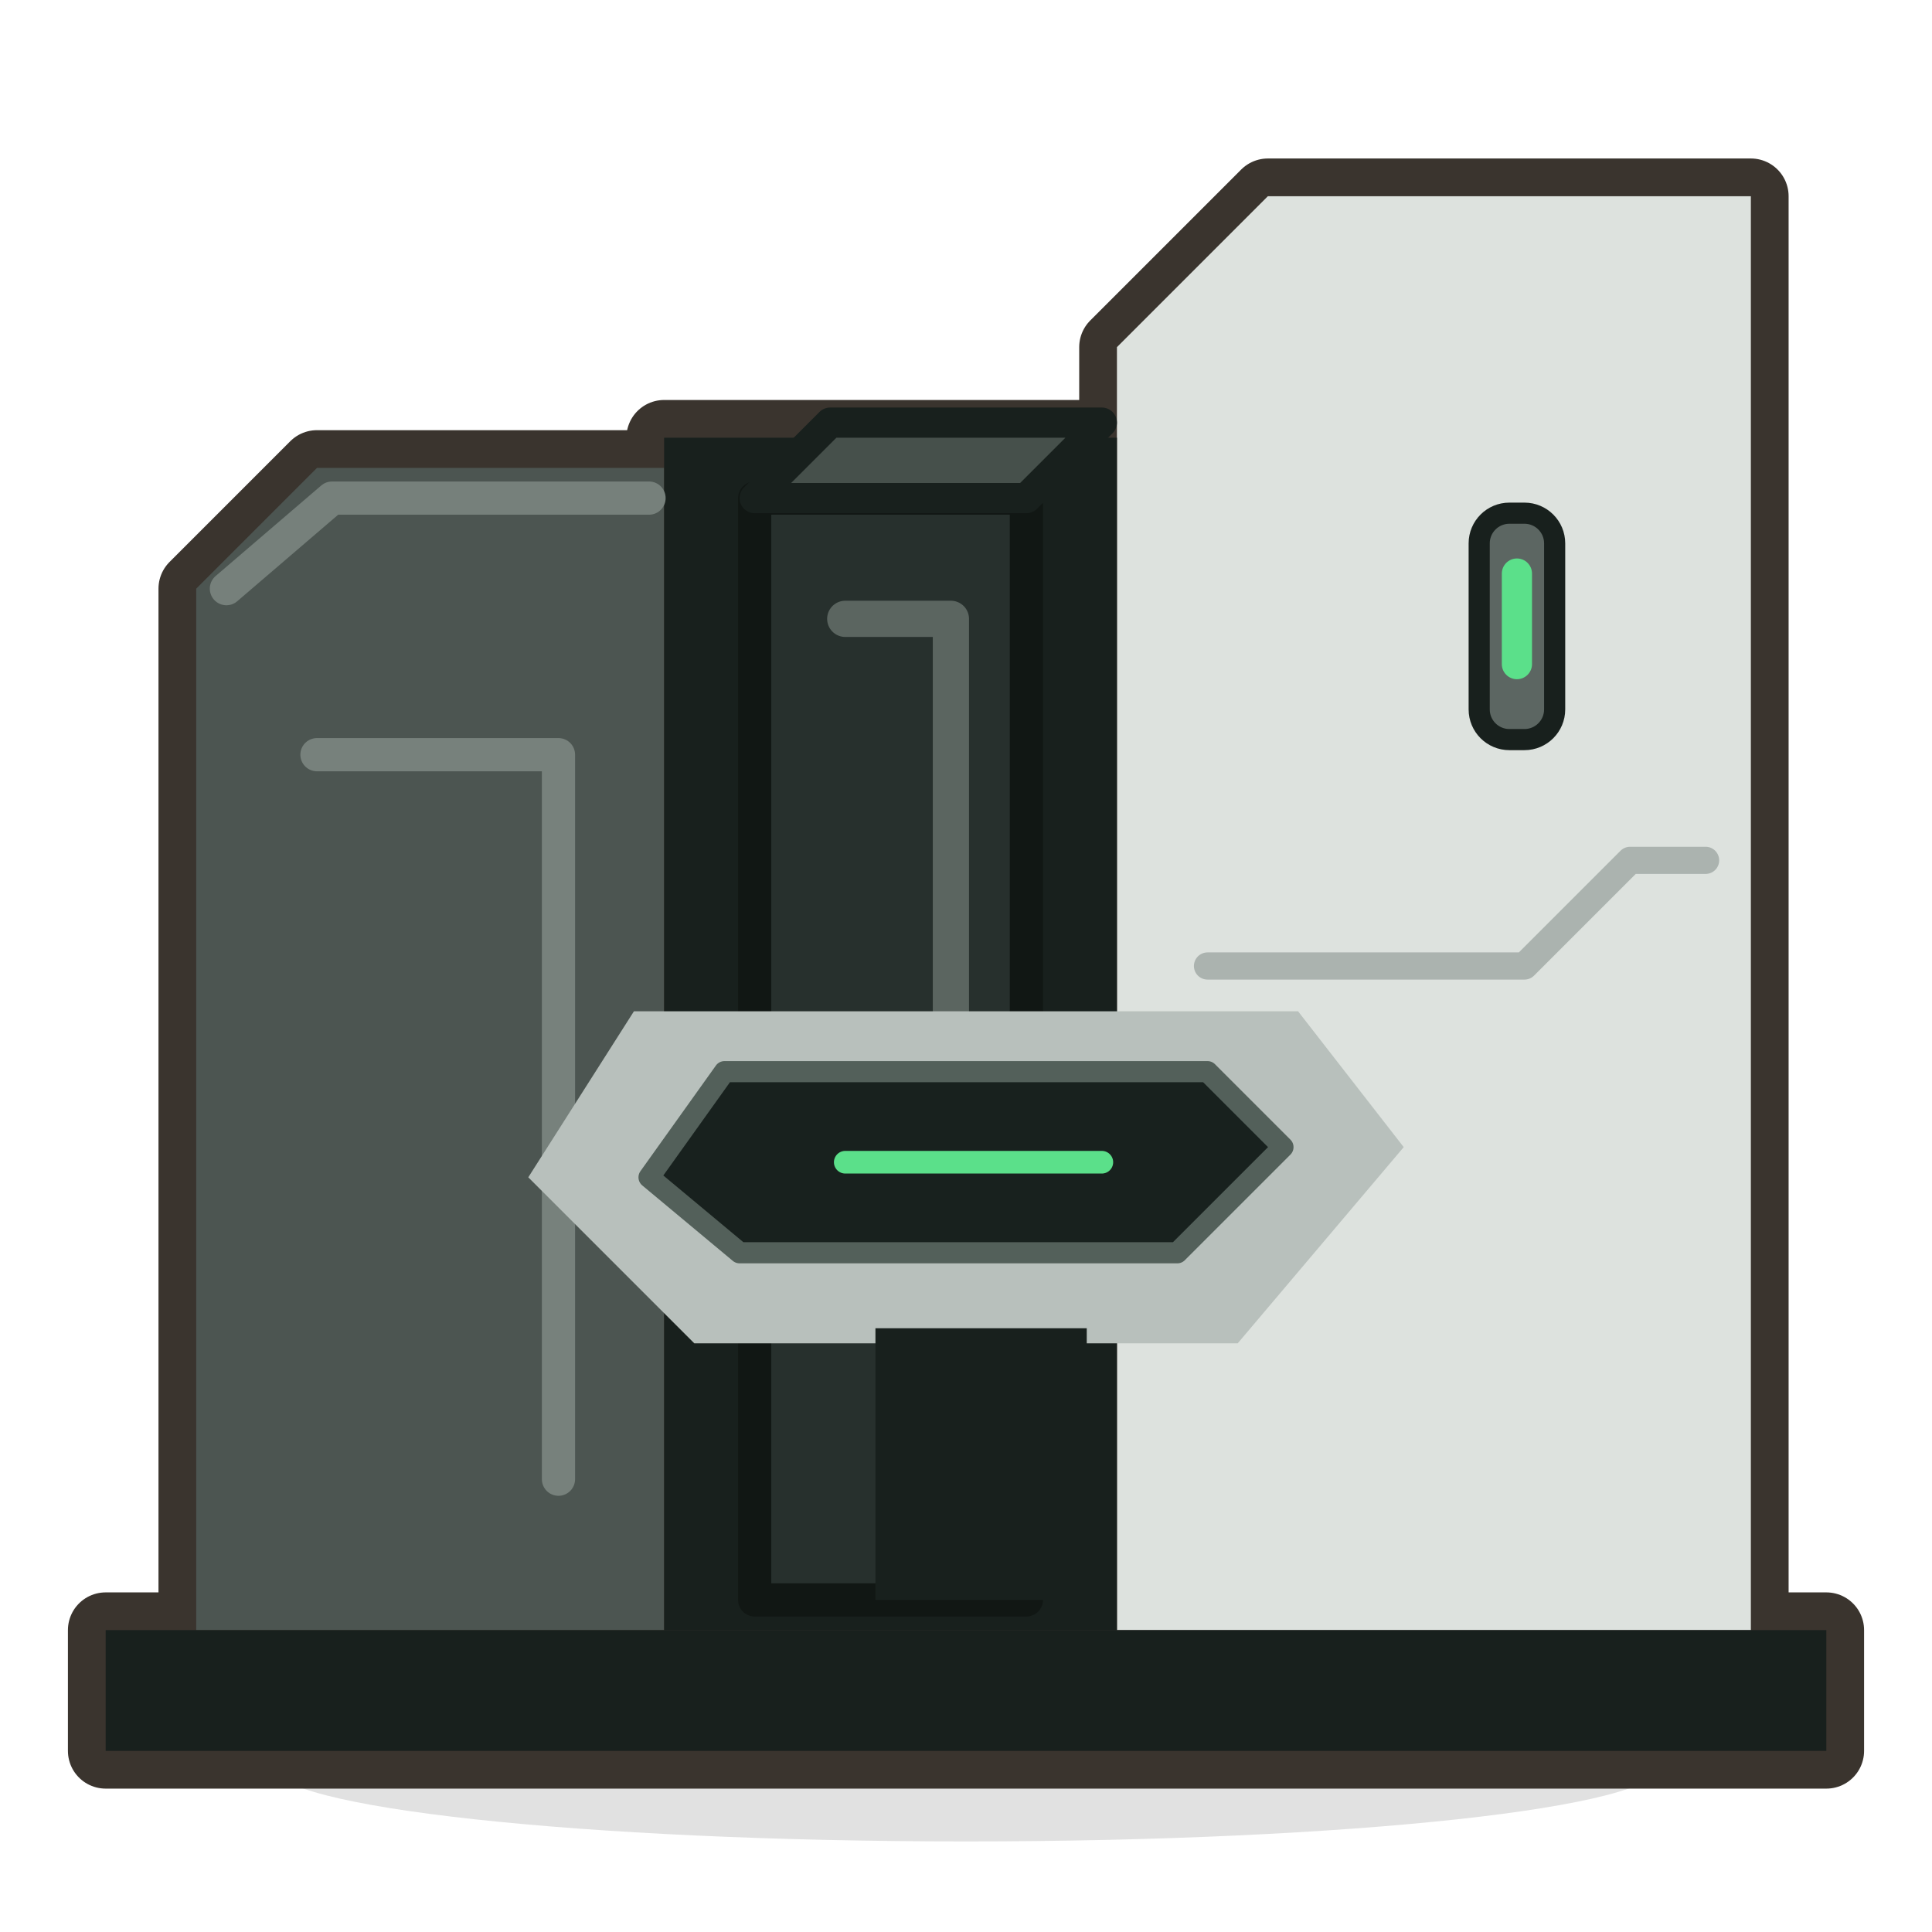
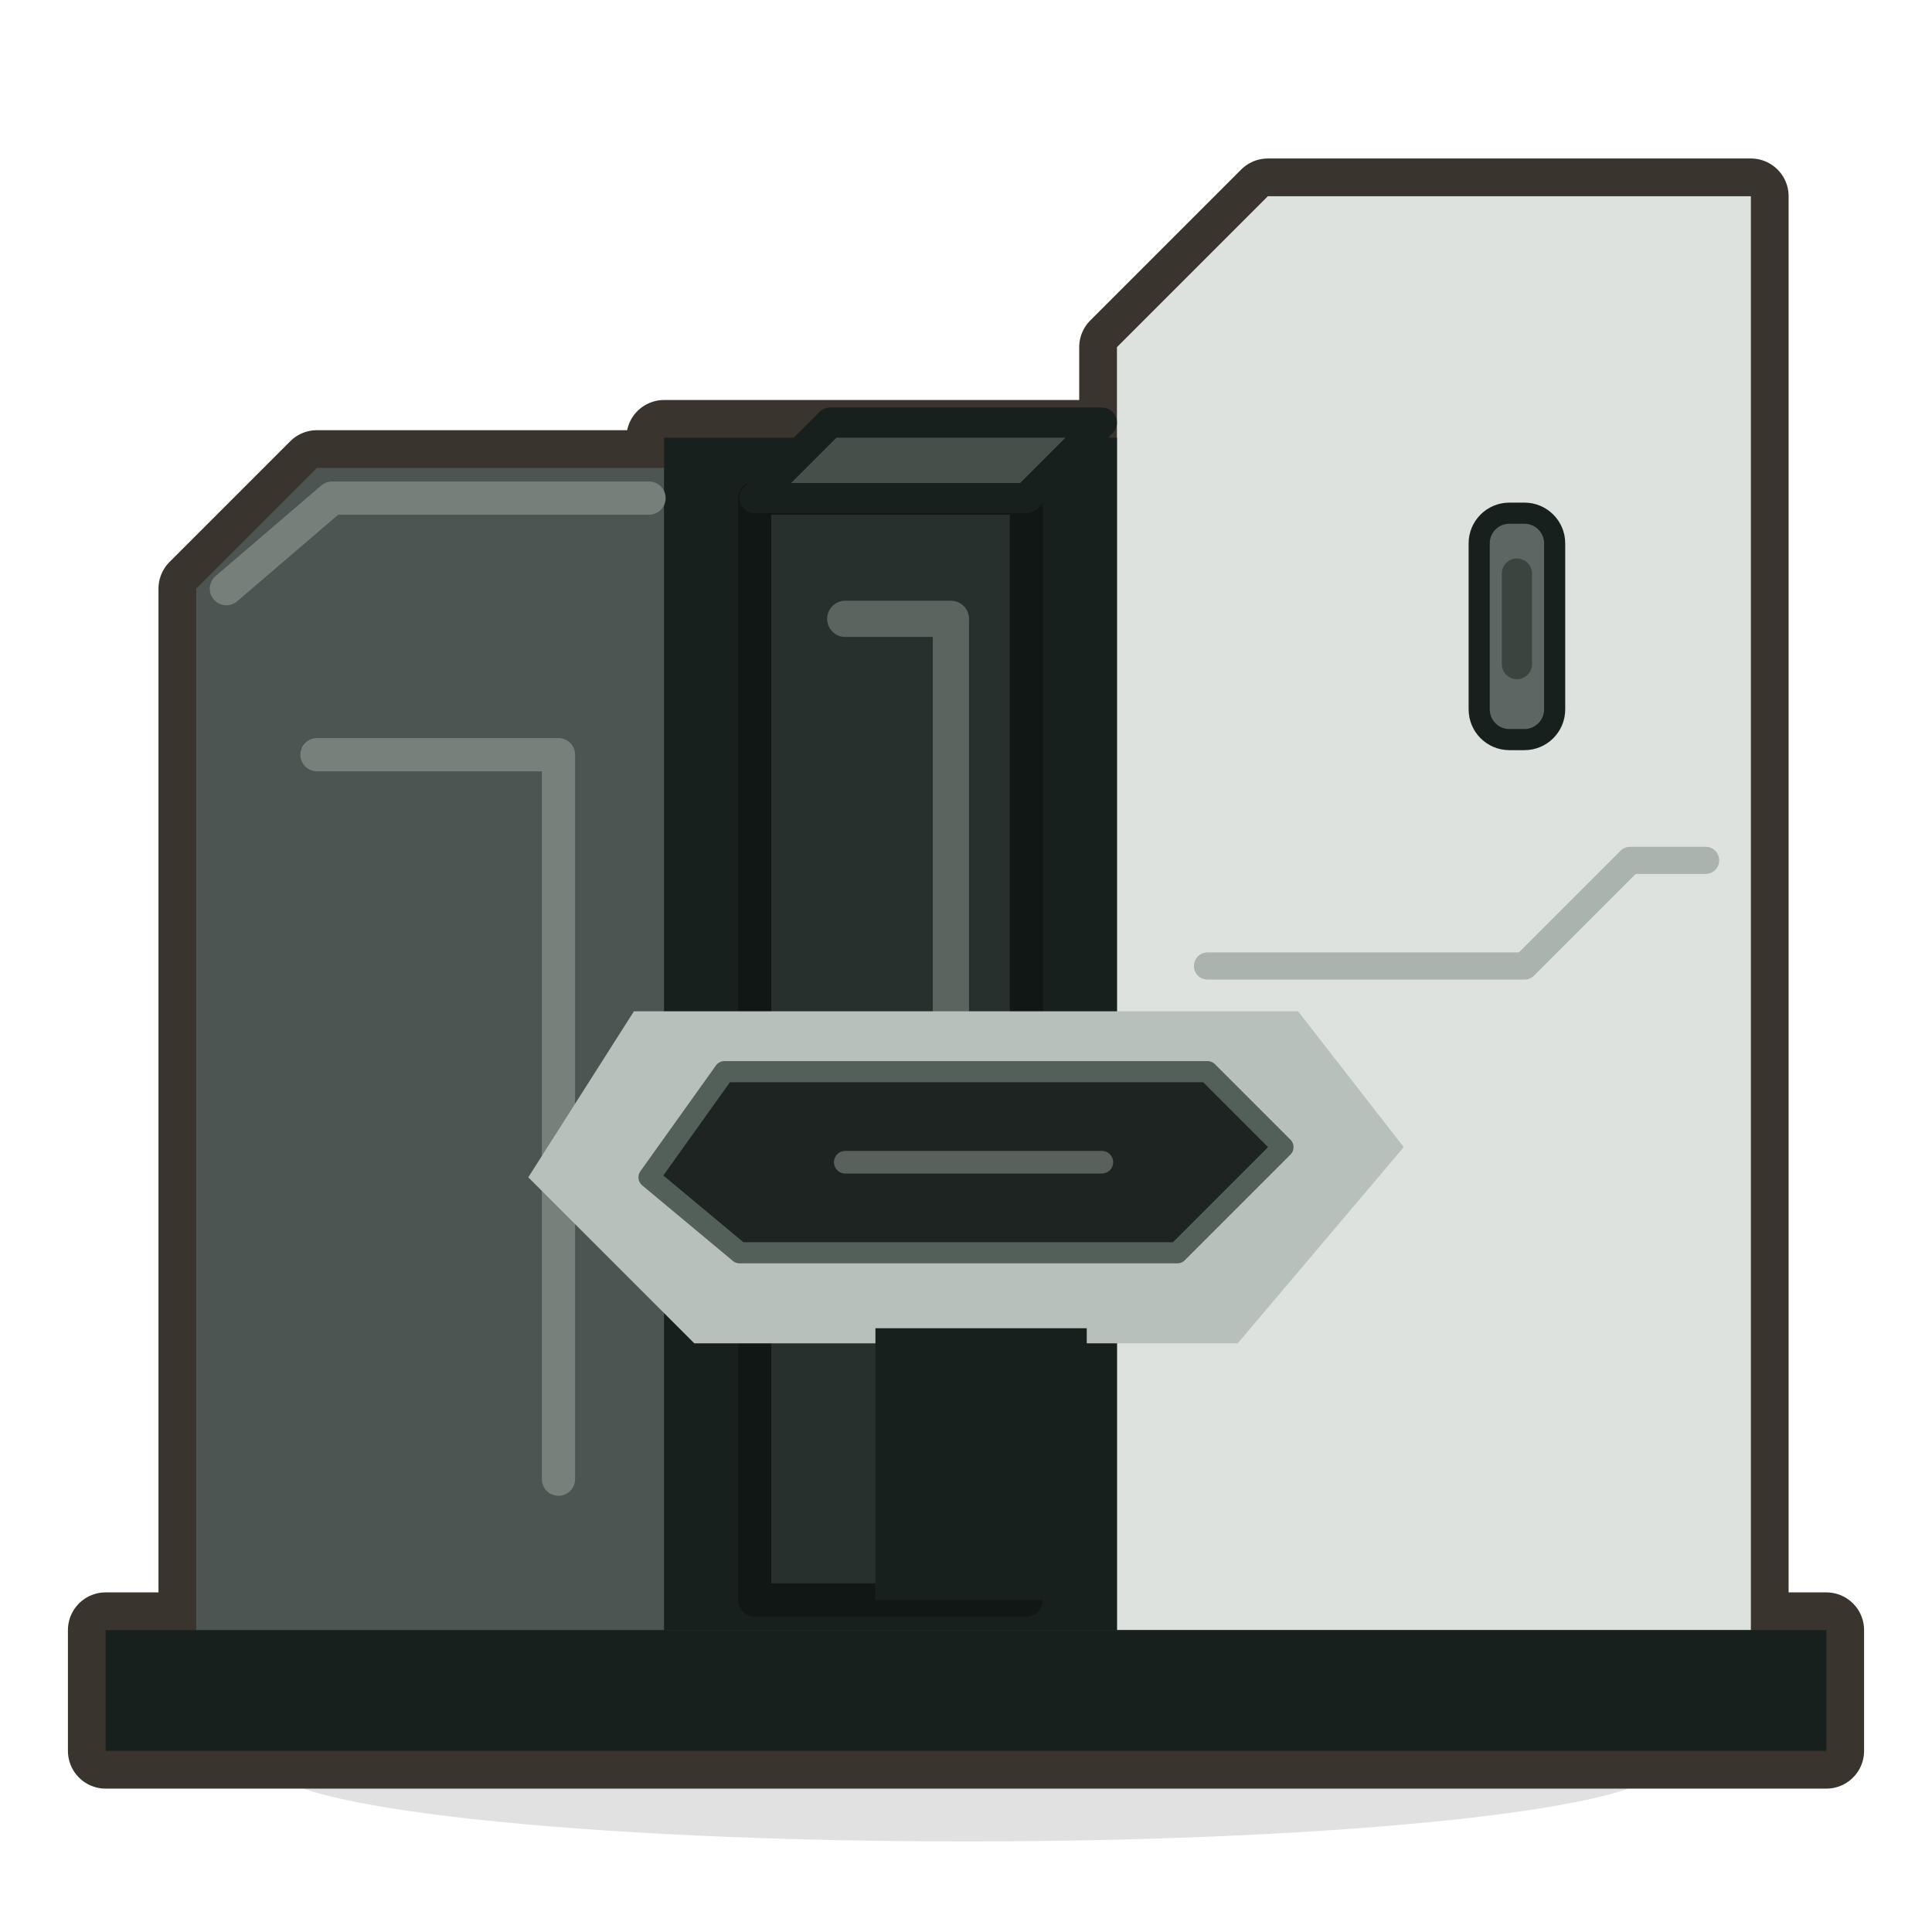
- <svg xmlns="http://www.w3.org/2000/svg" viewBox="0 0 128 128" width="128" height="128" data-prop-id="iris-installation-unit" data-projection="elevation">
-   <g id="shadow">
+ <svg xmlns="http://www.w3.org/2000/svg" viewBox="0 0 128 128" width="128" height="128" data-prop-id="iris-installation-unit-dormant" data-projection="elevation">
+   <g id="shadow" data-silhouette="false">
    <path id="contact-shadow" d="M 18 117 a 46 5 0 1 0 92 0 a 46 5 0 1 0 -92 0 Z" fill="#000000" opacity="0.12" />
  </g>
  <g id="outline" fill="#3A342E" stroke="#3A342E" stroke-width="5" stroke-linejoin="round" stroke-linecap="round">
    <path id="outline-right-housing" data-height-role="right-shell" d="M 74 108 V 23 L 84 13 H 116 V 108 Z" />
    <path id="outline-left-shoulder" data-height-role="left-shell" d="M 13 108 V 39 L 21 31 H 44 V 108 Z" />
    <path id="outline-machine-spine" data-height-role="spine-shell" d="M 44 29 H 74 V 108 H 44 Z" />
    <path id="outline-console" d="M 42 67 H 86 L 93 76 L 82 89 H 46 L 35 78 Z" />
    <path id="outline-console-support" d="M 58 88 H 72 V 106 H 58 Z" />
    <path id="outline-foundation" d="M 7 108 H 121 V 116 H 7 Z" />
  </g>
-   <g id="housing">
+   <g id="housing" data-silhouette="false">
    <path id="right-housing" data-height-role="right-shell" data-fill-token="primary" d="M 74 108 V 23 L 84 13 H 116 V 108 Z" fill="#DDE2DE" />
    <path id="left-structural-shoulder" data-height-role="left-shell" d="M 13 108 V 39 L 21 31 H 44 V 108 Z" fill="#4C5551" />
    <path id="machine-spine" data-height-role="spine-shell" d="M 44 29 H 74 V 108 H 44 Z" fill="#18201D" />
  </g>
-   <g id="housing-articulation" fill="none" stroke-linecap="round" stroke-linejoin="round">
+   <g id="housing-articulation" data-silhouette="false" fill="none" stroke-linecap="round" stroke-linejoin="round">
    <path id="shoulder-top-register" data-height-role="left-crown" d="M 15 39 L 22 33 H 43" stroke="#76807B" stroke-width="2.2" />
    <path id="shoulder-vertical-register" d="M 21 50 H 37 V 98" stroke="#77817C" stroke-width="2.2" />
    <path id="recessed-spine-plane-fill" data-height-role="spine-plane" d="M 50 33 H 68 V 106 H 50 Z" fill="#27302D" stroke="none" />
    <path id="recessed-spine-plane-stroke" data-height-role="spine-plane" d="M 50 33 H 68 V 106 H 50 Z" stroke="#111714" stroke-width="2.2" />
    <path id="spine-return-fill" data-height-role="spine-crown" d="M 50 33 L 55 28 H 73 L 68 33 Z" fill="#46504B" stroke="none" />
    <path id="spine-return-stroke" data-height-role="spine-crown" d="M 50 33 L 55 28 H 73 L 68 33 Z" stroke="#18201D" stroke-width="2" />
    <path id="spine-rail" data-height-role="spine-rail" d="M 56 41 H 63 V 99" stroke="#5B6560" stroke-width="2.4" />
    <path id="keyed-service-seam" d="M 80 64 H 101 L 108 57 H 113" stroke="#ABB3AF" stroke-width="1.8" />
    <path id="optic-housing-fill" data-height-role="optic" d="M 100 34 h 1 a 2 2 0 0 1 2 2 v 11 a 2 2 0 0 1 -2 2 h -1 a 2 2 0 0 1 -2 -2 v -11 a 2 2 0 0 1 2 -2 Z" fill="#5C6662" stroke="none" />
    <path id="optic-housing-stroke" data-height-role="optic" d="M 100 34 h 1 a 2 2 0 0 1 2 2 v 11 a 2 2 0 0 1 -2 2 h -1 a 2 2 0 0 1 -2 -2 v -11 a 2 2 0 0 1 2 -2 Z" stroke="#18201D" stroke-width="1.4" />
-     <path id="live-optic" data-height-role="optic" d="M 100.5 37 h 0 a 1 1 0 0 1 1 1 v 6 a 1 1 0 0 1 -1 1 h 0 a 1 1 0 0 1 -1 -1 v -6 a 1 1 0 0 1 1 -1 Z" fill="#5BE08A" stroke="none" />
+     <path id="dormant-optic" data-height-role="optic" d="M 100.5 37 h 0 a 1 1 0 0 1 1 1 v 6 a 1 1 0 0 1 -1 1 h 0 a 1 1 0 0 1 -1 -1 v -6 a 1 1 0 0 1 1 -1 Z" fill="#3C4440" stroke="none" />
  </g>
-   <g id="operator-console">
+   <g id="operator-console" data-silhouette="false">
    <path id="console-shell" data-fill-token="secondary" d="M 42 67 H 86 L 93 76 L 82 89 H 46 L 35 78 Z" fill="#B8C0BC" />
-     <path id="console-screen-fill" d="M 48 71 H 80 L 85 76 L 78 83 H 49 L 43 78 Z" fill="#18211E" />
+     <path id="console-screen-fill" d="M 48 71 H 80 L 85 76 L 78 83 H 49 L 43 78 Z" fill="#1D2421" />
    <path id="console-screen-stroke" d="M 48 71 H 80 L 85 76 L 78 83 H 49 L 43 78 Z" fill="none" stroke="#53605A" stroke-width="1.4" stroke-linecap="round" stroke-linejoin="round" />
-     <path id="live-console-trace" d="M 56 77 H 73" fill="none" stroke="#5BE08A" stroke-width="1.5" stroke-linecap="round" stroke-linejoin="round" />
+     <path id="dormant-console-trace" d="M 56 77 H 73" fill="none" stroke="#59615D" stroke-width="1.5" stroke-linecap="round" stroke-linejoin="round" />
    <path id="console-support" d="M 58 88 H 72 V 106 H 58 Z" fill="#18201D" />
    <path id="foundation" d="M 7 108 H 121 V 116 H 7 Z" fill="#18201D" />
  </g>
</svg>
